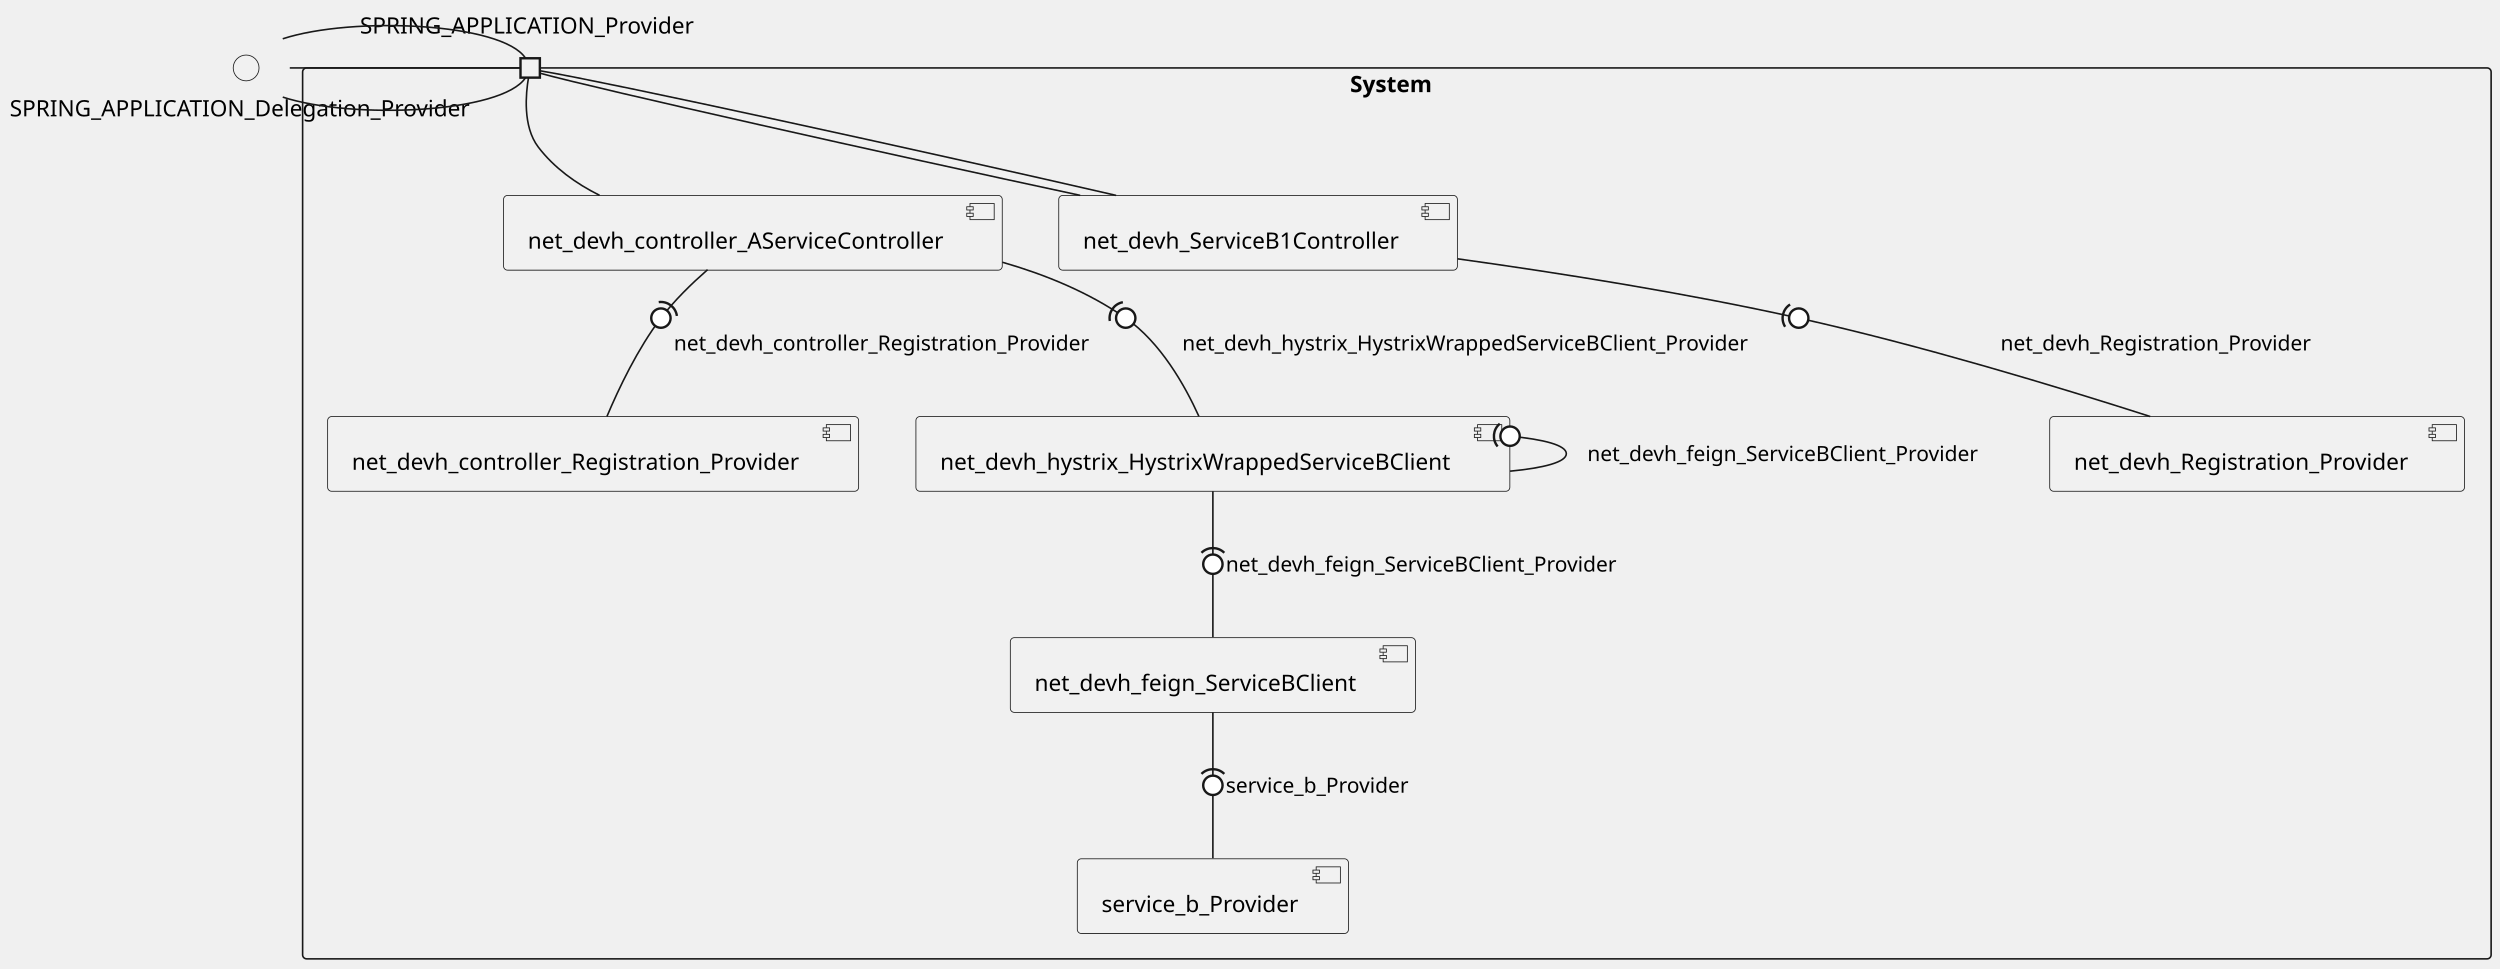
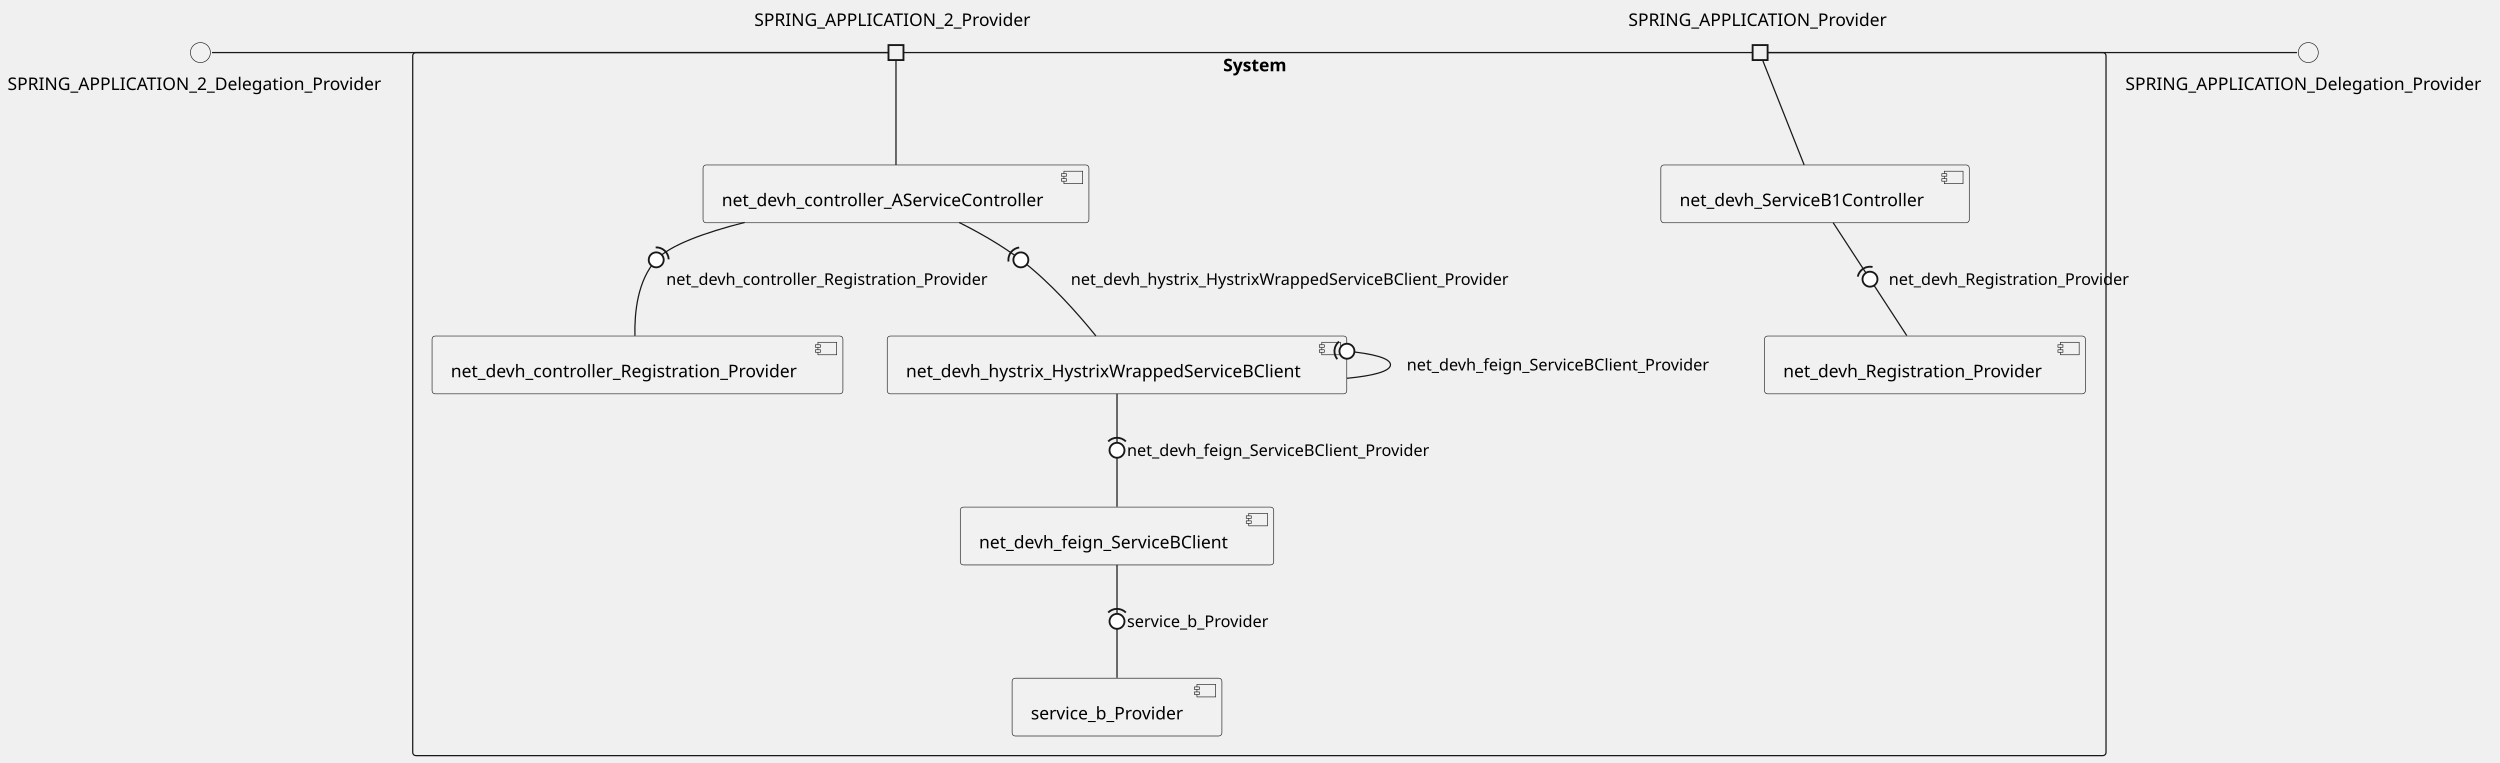
- <svg xmlns="http://www.w3.org/2000/svg" xmlns:xlink="http://www.w3.org/1999/xlink" contentStyleType="text/css" height="600px" preserveAspectRatio="none" style="width:1549px;height:600px;background:#FFFFFF;" version="1.1" viewBox="0 0 1549 600" width="1549px" zoomAndPan="magnify">
+ <svg xmlns="http://www.w3.org/2000/svg" xmlns:xlink="http://www.w3.org/1999/xlink" contentStyleType="text/css" height="611px" preserveAspectRatio="none" style="width:2002px;height:611px;background:#FFFFFF;" version="1.1" viewBox="0 0 2002 611" width="2002px" zoomAndPan="magnify">
  <defs />
  <g>
    <g id="cluster_System">
-       <rect fill="none" height="552" rx="2.5" ry="2.5" style="stroke:#181818;stroke-width:1.0;" width="1356" x="187.5" y="42.099" />
-       <text fill="#000000" font-family="sans-serif" font-size="14" font-weight="bold" lengthAdjust="spacing" textLength="58" x="836.5" y="57.094">System</text>
+       <rect fill="none" height="563" rx="2.5" ry="2.5" style="stroke:#181818;stroke-width:1.0;" width="1356" x="330.5" y="42.099" />
+       <text fill="#000000" font-family="sans-serif" font-size="14" font-weight="bold" lengthAdjust="spacing" textLength="58" x="979.5" y="57.094">System</text>
    </g>
    <g id="elem_net_devh_Registration_Provider">
-       <a href="yidongnan-spring-cloud-netflix-example.repository#_b5-jCNRMEe6FgL3PnvQ0gA" target="_top" title="yidongnan-spring-cloud-netflix-example.repository#_b5-jCNRMEe6FgL3PnvQ0gA" xlink:actuate="onRequest" xlink:href="yidongnan-spring-cloud-netflix-example.repository#_b5-jCNRMEe6FgL3PnvQ0gA" xlink:show="new" xlink:title="yidongnan-spring-cloud-netflix-example.repository#_b5-jCNRMEe6FgL3PnvQ0gA" xlink:type="simple">
-         <rect fill="#F1F1F1" height="46.297" rx="2.5" ry="2.5" style="stroke:#181818;stroke-width:0.5;" width="257" x="1270" y="258.099" />
-         <rect fill="#F1F1F1" height="10" style="stroke:#181818;stroke-width:0.5;" width="15" x="1507" y="263.099" />
-         <rect fill="#F1F1F1" height="2" style="stroke:#181818;stroke-width:0.5;" width="4" x="1505" y="265.099" />
-         <rect fill="#F1F1F1" height="2" style="stroke:#181818;stroke-width:0.5;" width="4" x="1505" y="269.099" />
-         <text fill="#000000" font-family="sans-serif" font-size="14" lengthAdjust="spacing" textLength="217" x="1285" y="291.094">net_devh_Registration_Provider</text>
+       <a href="yidongnan-spring-cloud-netflix-example.repository#_Q_5BuNUVEe6yDvcw772FWA" target="_top" title="yidongnan-spring-cloud-netflix-example.repository#_Q_5BuNUVEe6yDvcw772FWA" xlink:actuate="onRequest" xlink:href="yidongnan-spring-cloud-netflix-example.repository#_Q_5BuNUVEe6yDvcw772FWA" xlink:show="new" xlink:title="yidongnan-spring-cloud-netflix-example.repository#_Q_5BuNUVEe6yDvcw772FWA" xlink:type="simple">
+         <rect fill="#F1F1F1" height="46.297" rx="2.5" ry="2.5" style="stroke:#181818;stroke-width:0.5;" width="257" x="1413" y="269.099" />
+         <rect fill="#F1F1F1" height="10" style="stroke:#181818;stroke-width:0.5;" width="15" x="1650" y="274.099" />
+         <rect fill="#F1F1F1" height="2" style="stroke:#181818;stroke-width:0.5;" width="4" x="1648" y="276.099" />
+         <rect fill="#F1F1F1" height="2" style="stroke:#181818;stroke-width:0.5;" width="4" x="1648" y="280.099" />
+         <text fill="#000000" font-family="sans-serif" font-size="14" lengthAdjust="spacing" textLength="217" x="1428" y="302.094">net_devh_Registration_Provider</text>
      </a>
    </g>
    <g id="elem_net_devh_ServiceB1Controller">
-       <a href="yidongnan-spring-cloud-netflix-example.repository#_b5-jCNRMEe6FgL3PnvQ0gA" target="_top" title="yidongnan-spring-cloud-netflix-example.repository#_b5-jCNRMEe6FgL3PnvQ0gA" xlink:actuate="onRequest" xlink:href="yidongnan-spring-cloud-netflix-example.repository#_b5-jCNRMEe6FgL3PnvQ0gA" xlink:show="new" xlink:title="yidongnan-spring-cloud-netflix-example.repository#_b5-jCNRMEe6FgL3PnvQ0gA" xlink:type="simple">
-         <rect fill="#F1F1F1" height="46.297" rx="2.5" ry="2.5" style="stroke:#181818;stroke-width:0.5;" width="247" x="656" y="121.099" />
-         <rect fill="#F1F1F1" height="10" style="stroke:#181818;stroke-width:0.5;" width="15" x="883" y="126.099" />
-         <rect fill="#F1F1F1" height="2" style="stroke:#181818;stroke-width:0.5;" width="4" x="881" y="128.099" />
-         <rect fill="#F1F1F1" height="2" style="stroke:#181818;stroke-width:0.5;" width="4" x="881" y="132.099" />
-         <text fill="#000000" font-family="sans-serif" font-size="14" lengthAdjust="spacing" textLength="207" x="671" y="154.094">net_devh_ServiceB1Controller</text>
+       <a href="yidongnan-spring-cloud-netflix-example.repository#_Q_5BuNUVEe6yDvcw772FWA" target="_top" title="yidongnan-spring-cloud-netflix-example.repository#_Q_5BuNUVEe6yDvcw772FWA" xlink:actuate="onRequest" xlink:href="yidongnan-spring-cloud-netflix-example.repository#_Q_5BuNUVEe6yDvcw772FWA" xlink:show="new" xlink:title="yidongnan-spring-cloud-netflix-example.repository#_Q_5BuNUVEe6yDvcw772FWA" xlink:type="simple">
+         <rect fill="#F1F1F1" height="46.297" rx="2.5" ry="2.5" style="stroke:#181818;stroke-width:0.5;" width="247" x="1330" y="132.099" />
+         <rect fill="#F1F1F1" height="10" style="stroke:#181818;stroke-width:0.5;" width="15" x="1557" y="137.099" />
+         <rect fill="#F1F1F1" height="2" style="stroke:#181818;stroke-width:0.5;" width="4" x="1555" y="139.099" />
+         <rect fill="#F1F1F1" height="2" style="stroke:#181818;stroke-width:0.5;" width="4" x="1555" y="143.099" />
+         <text fill="#000000" font-family="sans-serif" font-size="14" lengthAdjust="spacing" textLength="207" x="1345" y="165.094">net_devh_ServiceB1Controller</text>
      </a>
    </g>
    <g id="elem_net_devh_controller_AServiceController">
-       <a href="yidongnan-spring-cloud-netflix-example.repository#_b5-jCNRMEe6FgL3PnvQ0gA" target="_top" title="yidongnan-spring-cloud-netflix-example.repository#_b5-jCNRMEe6FgL3PnvQ0gA" xlink:actuate="onRequest" xlink:href="yidongnan-spring-cloud-netflix-example.repository#_b5-jCNRMEe6FgL3PnvQ0gA" xlink:show="new" xlink:title="yidongnan-spring-cloud-netflix-example.repository#_b5-jCNRMEe6FgL3PnvQ0gA" xlink:type="simple">
-         <rect fill="#F1F1F1" height="46.297" rx="2.5" ry="2.5" style="stroke:#181818;stroke-width:0.5;" width="309" x="312" y="121.099" />
-         <rect fill="#F1F1F1" height="10" style="stroke:#181818;stroke-width:0.5;" width="15" x="601" y="126.099" />
-         <rect fill="#F1F1F1" height="2" style="stroke:#181818;stroke-width:0.5;" width="4" x="599" y="128.099" />
-         <rect fill="#F1F1F1" height="2" style="stroke:#181818;stroke-width:0.5;" width="4" x="599" y="132.099" />
-         <text fill="#000000" font-family="sans-serif" font-size="14" lengthAdjust="spacing" textLength="269" x="327" y="154.094">net_devh_controller_AServiceController</text>
+       <a href="yidongnan-spring-cloud-netflix-example.repository#_Q_5BuNUVEe6yDvcw772FWA" target="_top" title="yidongnan-spring-cloud-netflix-example.repository#_Q_5BuNUVEe6yDvcw772FWA" xlink:actuate="onRequest" xlink:href="yidongnan-spring-cloud-netflix-example.repository#_Q_5BuNUVEe6yDvcw772FWA" xlink:show="new" xlink:title="yidongnan-spring-cloud-netflix-example.repository#_Q_5BuNUVEe6yDvcw772FWA" xlink:type="simple">
+         <rect fill="#F1F1F1" height="46.297" rx="2.5" ry="2.5" style="stroke:#181818;stroke-width:0.5;" width="309" x="563" y="132.099" />
+         <rect fill="#F1F1F1" height="10" style="stroke:#181818;stroke-width:0.5;" width="15" x="852" y="137.099" />
+         <rect fill="#F1F1F1" height="2" style="stroke:#181818;stroke-width:0.5;" width="4" x="850" y="139.099" />
+         <rect fill="#F1F1F1" height="2" style="stroke:#181818;stroke-width:0.5;" width="4" x="850" y="143.099" />
+         <text fill="#000000" font-family="sans-serif" font-size="14" lengthAdjust="spacing" textLength="269" x="578" y="165.094">net_devh_controller_AServiceController</text>
      </a>
    </g>
    <g id="elem_net_devh_controller_Registration_Provider">
-       <a href="yidongnan-spring-cloud-netflix-example.repository#_b5-jCNRMEe6FgL3PnvQ0gA" target="_top" title="yidongnan-spring-cloud-netflix-example.repository#_b5-jCNRMEe6FgL3PnvQ0gA" xlink:actuate="onRequest" xlink:href="yidongnan-spring-cloud-netflix-example.repository#_b5-jCNRMEe6FgL3PnvQ0gA" xlink:show="new" xlink:title="yidongnan-spring-cloud-netflix-example.repository#_b5-jCNRMEe6FgL3PnvQ0gA" xlink:type="simple">
-         <rect fill="#F1F1F1" height="46.297" rx="2.5" ry="2.5" style="stroke:#181818;stroke-width:0.5;" width="329" x="203" y="258.099" />
-         <rect fill="#F1F1F1" height="10" style="stroke:#181818;stroke-width:0.5;" width="15" x="512" y="263.099" />
-         <rect fill="#F1F1F1" height="2" style="stroke:#181818;stroke-width:0.5;" width="4" x="510" y="265.099" />
-         <rect fill="#F1F1F1" height="2" style="stroke:#181818;stroke-width:0.5;" width="4" x="510" y="269.099" />
-         <text fill="#000000" font-family="sans-serif" font-size="14" lengthAdjust="spacing" textLength="289" x="218" y="291.094">net_devh_controller_Registration_Provider</text>
+       <a href="yidongnan-spring-cloud-netflix-example.repository#_Q_5BuNUVEe6yDvcw772FWA" target="_top" title="yidongnan-spring-cloud-netflix-example.repository#_Q_5BuNUVEe6yDvcw772FWA" xlink:actuate="onRequest" xlink:href="yidongnan-spring-cloud-netflix-example.repository#_Q_5BuNUVEe6yDvcw772FWA" xlink:show="new" xlink:title="yidongnan-spring-cloud-netflix-example.repository#_Q_5BuNUVEe6yDvcw772FWA" xlink:type="simple">
+         <rect fill="#F1F1F1" height="46.297" rx="2.5" ry="2.5" style="stroke:#181818;stroke-width:0.5;" width="329" x="346" y="269.099" />
+         <rect fill="#F1F1F1" height="10" style="stroke:#181818;stroke-width:0.5;" width="15" x="655" y="274.099" />
+         <rect fill="#F1F1F1" height="2" style="stroke:#181818;stroke-width:0.5;" width="4" x="653" y="276.099" />
+         <rect fill="#F1F1F1" height="2" style="stroke:#181818;stroke-width:0.5;" width="4" x="653" y="280.099" />
+         <text fill="#000000" font-family="sans-serif" font-size="14" lengthAdjust="spacing" textLength="289" x="361" y="302.094">net_devh_controller_Registration_Provider</text>
      </a>
    </g>
    <g id="elem_net_devh_feign_ServiceBClient">
-       <a href="yidongnan-spring-cloud-netflix-example.repository#_b5-jCNRMEe6FgL3PnvQ0gA" target="_top" title="yidongnan-spring-cloud-netflix-example.repository#_b5-jCNRMEe6FgL3PnvQ0gA" xlink:actuate="onRequest" xlink:href="yidongnan-spring-cloud-netflix-example.repository#_b5-jCNRMEe6FgL3PnvQ0gA" xlink:show="new" xlink:title="yidongnan-spring-cloud-netflix-example.repository#_b5-jCNRMEe6FgL3PnvQ0gA" xlink:type="simple">
-         <rect fill="#F1F1F1" height="46.297" rx="2.5" ry="2.5" style="stroke:#181818;stroke-width:0.5;" width="251" x="626" y="395.099" />
-         <rect fill="#F1F1F1" height="10" style="stroke:#181818;stroke-width:0.5;" width="15" x="857" y="400.099" />
-         <rect fill="#F1F1F1" height="2" style="stroke:#181818;stroke-width:0.5;" width="4" x="855" y="402.099" />
-         <rect fill="#F1F1F1" height="2" style="stroke:#181818;stroke-width:0.5;" width="4" x="855" y="406.099" />
-         <text fill="#000000" font-family="sans-serif" font-size="14" lengthAdjust="spacing" textLength="211" x="641" y="428.094">net_devh_feign_ServiceBClient</text>
+       <a href="yidongnan-spring-cloud-netflix-example.repository#_Q_5BuNUVEe6yDvcw772FWA" target="_top" title="yidongnan-spring-cloud-netflix-example.repository#_Q_5BuNUVEe6yDvcw772FWA" xlink:actuate="onRequest" xlink:href="yidongnan-spring-cloud-netflix-example.repository#_Q_5BuNUVEe6yDvcw772FWA" xlink:show="new" xlink:title="yidongnan-spring-cloud-netflix-example.repository#_Q_5BuNUVEe6yDvcw772FWA" xlink:type="simple">
+         <rect fill="#F1F1F1" height="46.297" rx="2.5" ry="2.5" style="stroke:#181818;stroke-width:0.5;" width="251" x="769" y="406.099" />
+         <rect fill="#F1F1F1" height="10" style="stroke:#181818;stroke-width:0.5;" width="15" x="1000" y="411.099" />
+         <rect fill="#F1F1F1" height="2" style="stroke:#181818;stroke-width:0.5;" width="4" x="998" y="413.099" />
+         <rect fill="#F1F1F1" height="2" style="stroke:#181818;stroke-width:0.5;" width="4" x="998" y="417.099" />
+         <text fill="#000000" font-family="sans-serif" font-size="14" lengthAdjust="spacing" textLength="211" x="784" y="439.094">net_devh_feign_ServiceBClient</text>
      </a>
    </g>
    <g id="elem_net_devh_hystrix_HystrixWrappedServiceBClient">
-       <a href="yidongnan-spring-cloud-netflix-example.repository#_b5-jCNRMEe6FgL3PnvQ0gA" target="_top" title="yidongnan-spring-cloud-netflix-example.repository#_b5-jCNRMEe6FgL3PnvQ0gA" xlink:actuate="onRequest" xlink:href="yidongnan-spring-cloud-netflix-example.repository#_b5-jCNRMEe6FgL3PnvQ0gA" xlink:show="new" xlink:title="yidongnan-spring-cloud-netflix-example.repository#_b5-jCNRMEe6FgL3PnvQ0gA" xlink:type="simple">
-         <rect fill="#F1F1F1" height="46.297" rx="2.5" ry="2.5" style="stroke:#181818;stroke-width:0.5;" width="368" x="567.5" y="258.099" />
-         <rect fill="#F1F1F1" height="10" style="stroke:#181818;stroke-width:0.5;" width="15" x="915.5" y="263.099" />
-         <rect fill="#F1F1F1" height="2" style="stroke:#181818;stroke-width:0.5;" width="4" x="913.5" y="265.099" />
-         <rect fill="#F1F1F1" height="2" style="stroke:#181818;stroke-width:0.5;" width="4" x="913.5" y="269.099" />
-         <text fill="#000000" font-family="sans-serif" font-size="14" lengthAdjust="spacing" textLength="328" x="582.5" y="291.094">net_devh_hystrix_HystrixWrappedServiceBClient</text>
+       <a href="yidongnan-spring-cloud-netflix-example.repository#_Q_5BuNUVEe6yDvcw772FWA" target="_top" title="yidongnan-spring-cloud-netflix-example.repository#_Q_5BuNUVEe6yDvcw772FWA" xlink:actuate="onRequest" xlink:href="yidongnan-spring-cloud-netflix-example.repository#_Q_5BuNUVEe6yDvcw772FWA" xlink:show="new" xlink:title="yidongnan-spring-cloud-netflix-example.repository#_Q_5BuNUVEe6yDvcw772FWA" xlink:type="simple">
+         <rect fill="#F1F1F1" height="46.297" rx="2.5" ry="2.5" style="stroke:#181818;stroke-width:0.5;" width="368" x="710.5" y="269.099" />
+         <rect fill="#F1F1F1" height="10" style="stroke:#181818;stroke-width:0.5;" width="15" x="1058.5" y="274.099" />
+         <rect fill="#F1F1F1" height="2" style="stroke:#181818;stroke-width:0.5;" width="4" x="1056.5" y="276.099" />
+         <rect fill="#F1F1F1" height="2" style="stroke:#181818;stroke-width:0.5;" width="4" x="1056.5" y="280.099" />
+         <text fill="#000000" font-family="sans-serif" font-size="14" lengthAdjust="spacing" textLength="328" x="725.5" y="302.094">net_devh_hystrix_HystrixWrappedServiceBClient</text>
      </a>
    </g>
    <g id="elem_service_b_Provider">
-       <a href="yidongnan-spring-cloud-netflix-example.repository#_b5-jCNRMEe6FgL3PnvQ0gA" target="_top" title="yidongnan-spring-cloud-netflix-example.repository#_b5-jCNRMEe6FgL3PnvQ0gA" xlink:actuate="onRequest" xlink:href="yidongnan-spring-cloud-netflix-example.repository#_b5-jCNRMEe6FgL3PnvQ0gA" xlink:show="new" xlink:title="yidongnan-spring-cloud-netflix-example.repository#_b5-jCNRMEe6FgL3PnvQ0gA" xlink:type="simple">
-         <rect fill="#F1F1F1" height="46.297" rx="2.5" ry="2.5" style="stroke:#181818;stroke-width:0.5;" width="168" x="667.5" y="532.099" />
-         <rect fill="#F1F1F1" height="10" style="stroke:#181818;stroke-width:0.5;" width="15" x="815.5" y="537.099" />
-         <rect fill="#F1F1F1" height="2" style="stroke:#181818;stroke-width:0.5;" width="4" x="813.5" y="539.099" />
-         <rect fill="#F1F1F1" height="2" style="stroke:#181818;stroke-width:0.5;" width="4" x="813.5" y="543.099" />
-         <text fill="#000000" font-family="sans-serif" font-size="14" lengthAdjust="spacing" textLength="128" x="682.5" y="565.094">service_b_Provider</text>
+       <a href="yidongnan-spring-cloud-netflix-example.repository#_Q_5BuNUVEe6yDvcw772FWA" target="_top" title="yidongnan-spring-cloud-netflix-example.repository#_Q_5BuNUVEe6yDvcw772FWA" xlink:actuate="onRequest" xlink:href="yidongnan-spring-cloud-netflix-example.repository#_Q_5BuNUVEe6yDvcw772FWA" xlink:show="new" xlink:title="yidongnan-spring-cloud-netflix-example.repository#_Q_5BuNUVEe6yDvcw772FWA" xlink:type="simple">
+         <rect fill="#F1F1F1" height="46.297" rx="2.5" ry="2.5" style="stroke:#181818;stroke-width:0.5;" width="168" x="810.5" y="543.099" />
+         <rect fill="#F1F1F1" height="10" style="stroke:#181818;stroke-width:0.5;" width="15" x="958.5" y="548.099" />
+         <rect fill="#F1F1F1" height="2" style="stroke:#181818;stroke-width:0.5;" width="4" x="956.5" y="550.099" />
+         <rect fill="#F1F1F1" height="2" style="stroke:#181818;stroke-width:0.5;" width="4" x="956.5" y="554.099" />
+         <text fill="#000000" font-family="sans-serif" font-size="14" lengthAdjust="spacing" textLength="128" x="825.5" y="576.094">service_b_Provider</text>
      </a>
    </g>
-     <text fill="#000000" font-family="sans-serif" font-size="14" lengthAdjust="spacing" textLength="211" x="223" y="20.797">SPRING_APPLICATION_Provider</text>
-     <rect fill="#F1F1F1" height="12" style="stroke:#181818;stroke-width:1.5;" width="12" x="322.5" y="36.099" />
+     <text fill="#000000" font-family="sans-serif" font-size="14" lengthAdjust="spacing" textLength="227" x="604" y="20.797">SPRING_APPLICATION_2_Provider</text>
+     <rect fill="#F1F1F1" height="12" style="stroke:#181818;stroke-width:1.5;" width="12" x="711.5" y="36.099" />
+     <text fill="#000000" font-family="sans-serif" font-size="14" lengthAdjust="spacing" textLength="211" x="1304" y="20.797">SPRING_APPLICATION_Provider</text>
+     <rect fill="#F1F1F1" height="12" style="stroke:#181818;stroke-width:1.5;" width="12" x="1403.5" y="36.099" />
+     <g id="elem_SPRING_APPLICATION_2_Delegation_Provider">
+       <ellipse cx="160.5" cy="42.099" fill="#F1F1F1" rx="8" ry="8" style="stroke:#181818;stroke-width:0.5;" />
+       <text fill="#000000" font-family="sans-serif" font-size="14" lengthAdjust="spacing" textLength="309" x="6" y="72.094">SPRING_APPLICATION_2_Delegation_Provider</text>
+     </g>
    <g id="elem_SPRING_APPLICATION_Delegation_Provider">
-       <ellipse cx="152.5" cy="42.099" fill="#F1F1F1" rx="8" ry="8" style="stroke:#181818;stroke-width:0.5;" />
-       <text fill="#000000" font-family="sans-serif" font-size="14" lengthAdjust="spacing" textLength="293" x="6" y="72.094">SPRING_APPLICATION_Delegation_Provider</text>
+       <ellipse cx="1848.5" cy="42.099" fill="#F1F1F1" rx="8" ry="8" style="stroke:#181818;stroke-width:0.5;" />
+       <text fill="#000000" font-family="sans-serif" font-size="14" lengthAdjust="spacing" textLength="293" x="1702" y="72.094">SPRING_APPLICATION_Delegation_Provider</text>
+     </g>
+     <g id="link_SPRING_APPLICATION_2_Delegation_Provider_SPRING_APPLICATION_2_Provider">
+       <path d="M169.78,42.099 C234.64,42.099 660.15,42.099 711.44,42.099 " fill="none" id="SPRING_APPLICATION_2_Delegation_Provider-SPRING_APPLICATION_2_Provider" style="stroke:#181818;stroke-width:1.0;" />
+     </g>
+     <g id="link_SPRING_APPLICATION_2_Provider_net_devh_controller_AServiceController">
+       <path d="M717.5,48.159 C717.5,62.749 717.5,105.559 717.5,132.079 " fill="none" id="SPRING_APPLICATION_2_Provider-net_devh_controller_AServiceController" style="stroke:#181818;stroke-width:1.0;" />
    </g>
    <g id="link_SPRING_APPLICATION_Delegation_Provider_SPRING_APPLICATION_Provider">
-       <path d="M175.19,60.159 C218.19,74.199 311.35,70.189 325.64,48.099 " fill="none" id="SPRING_APPLICATION_Delegation_Provider-SPRING_APPLICATION_Provider" style="stroke:#181818;stroke-width:1.0;" />
-     </g>
-     <g id="link_SPRING_APPLICATION_Delegation_Provider_SPRING_APPLICATION_Provider">
-       <path d="M179.55,42.099 C221.45,42.099 301.27,42.099 322.31,42.099 " fill="none" id="SPRING_APPLICATION_Delegation_Provider-SPRING_APPLICATION_Provider-1" style="stroke:#181818;stroke-width:1.0;" />
-     </g>
-     <g id="link_SPRING_APPLICATION_Delegation_Provider_SPRING_APPLICATION_Provider">
-       <path d="M175.19,24.039 C218.19,9.999 311.35,14.009 325.64,36.099 " fill="none" id="SPRING_APPLICATION_Delegation_Provider-SPRING_APPLICATION_Provider-2" style="stroke:#181818;stroke-width:1.0;" />
+       <path d="M1839.48,42.099 C1784.22,42.099 1460.78,42.099 1415.71,42.099 " fill="none" id="SPRING_APPLICATION_Delegation_Provider-SPRING_APPLICATION_Provider" style="stroke:#181818;stroke-width:1.0;" />
    </g>
    <g id="link_SPRING_APPLICATION_Provider_net_devh_ServiceB1Controller">
-       <path d="M334.6,45.379 C370.88,55.299 549.56,95.409 669.29,121.049 " fill="none" id="SPRING_APPLICATION_Provider-net_devh_ServiceB1Controller" style="stroke:#181818;stroke-width:1.0;" />
-     </g>
-     <g id="link_SPRING_APPLICATION_Provider_net_devh_ServiceB1Controller">
-       <path d="M334.83,43.899 C374.21,50.339 573.36,93.849 691.55,121.069 " fill="none" id="SPRING_APPLICATION_Provider-net_devh_ServiceB1Controller-1" style="stroke:#181818;stroke-width:1.0;" />
-     </g>
-     <g id="link_SPRING_APPLICATION_Provider_net_devh_controller_AServiceController">
-       <path d="M327.45,48.199 C325.81,57.699 323.75,78.299 333.5,91.099 C343.34,104.019 356.85,113.729 371.51,121.029 " fill="none" id="SPRING_APPLICATION_Provider-net_devh_controller_AServiceController" style="stroke:#181818;stroke-width:1.0;" />
+       <path d="M1411.5,48.159 C1417.29,62.749 1434.26,105.559 1444.77,132.079 " fill="none" id="SPRING_APPLICATION_Provider-net_devh_ServiceB1Controller" style="stroke:#181818;stroke-width:1.0;" />
    </g>
    <g id="link_net_devh_ServiceB1Controller_net_devh_Registration_Provider">
-       <path d="M903.13,160.369 C966.67,169.199 1045.13,181.649 1114.5,197.099 C1190.09,213.939 1275.13,239.729 1332.29,258.079 " fill="none" id="net_devh_ServiceB1Controller-net_devh_Registration_Provider" style="stroke:#181818;stroke-width:1.0;" />
-       <text fill="#000000" font-family="sans-serif" font-size="13" lengthAdjust="spacing" textLength="201" x="1239.5" y="217.166">net_devh_Registration_Provider</text>
-       <path d="M1109.135,188.66 A10,10 0 0 0 1106.061 202.463" fill="none" style="stroke:#181818;stroke-width:1.5;" />
-       <ellipse cx="1114.5" cy="197.099" fill="#FFFFFF" rx="6" ry="6" style="stroke:#181818;stroke-width:1.5;" />
+       <path d="M1468.03,178.389 C1484.34,203.409 1510.63,243.749 1526.95,268.769 " fill="none" id="net_devh_ServiceB1Controller-net_devh_Registration_Provider" style="stroke:#181818;stroke-width:1.0;" />
+       <text fill="#000000" font-family="sans-serif" font-size="13" lengthAdjust="spacing" textLength="201" x="1512.5" y="228.166">net_devh_Registration_Provider</text>
+       <path d="M1499.549,213.794 A10,10 0 0 0 1487.701 221.516" fill="none" style="stroke:#181818;stroke-width:1.5;" />
+       <ellipse cx="1497.486" cy="223.579" fill="#FFFFFF" rx="6" ry="6" style="stroke:#181818;stroke-width:1.5;" />
    </g>
    <g id="link_net_devh_controller_AServiceController_net_devh_controller_Registration_Provider">
-       <path d="M438.41,167.099 C428.5,175.759 417.77,186.219 409.5,197.099 C395.14,215.999 383.42,240.559 376.05,258.049 " fill="none" id="net_devh_controller_AServiceController-net_devh_controller_Registration_Provider" style="stroke:#181818;stroke-width:1.0;" />
-       <text fill="#000000" font-family="sans-serif" font-size="13" lengthAdjust="spacing" textLength="268" x="417.5" y="217.166">net_devh_controller_Registration_Provider</text>
-       <path d="M419.408,195.748 A10,10 0 0 0 408.15 187.19" fill="none" style="stroke:#181818;stroke-width:1.5;" />
-       <ellipse cx="409.5" cy="197.099" fill="#FFFFFF" rx="6" ry="6" style="stroke:#181818;stroke-width:1.5;" />
+       <path d="M596.31,178.109 C564.67,186.169 536.36,196.269 525.5,208.099 C510.55,224.389 508.02,250.339 508.45,268.889 " fill="none" id="net_devh_controller_AServiceController-net_devh_controller_Registration_Provider" style="stroke:#181818;stroke-width:1.0;" />
+       <text fill="#000000" font-family="sans-serif" font-size="13" lengthAdjust="spacing" textLength="268" x="533.5" y="228.166">net_devh_controller_Registration_Provider</text>
+       <path d="M535.491,207.672 A10,10 0 0 0 525.073 198.108" fill="none" style="stroke:#181818;stroke-width:1.5;" />
+       <ellipse cx="525.5" cy="208.099" fill="#FFFFFF" rx="6" ry="6" style="stroke:#181818;stroke-width:1.5;" />
    </g>
    <g id="link_net_devh_hystrix_HystrixWrappedServiceBClient_net_devh_feign_ServiceBClient">
-       <path d="M751.5,304.389 C751.5,329.409 751.5,369.749 751.5,394.769 " fill="none" id="net_devh_hystrix_HystrixWrappedServiceBClient-net_devh_feign_ServiceBClient" style="stroke:#181818;stroke-width:1.0;" />
-       <text fill="#000000" font-family="sans-serif" font-size="13" lengthAdjust="spacing" textLength="255" x="759.5" y="354.166">net_devh_feign_ServiceBClient_Provider</text>
-       <path d="M758.571,342.508 A10,10 0 0 0 744.429 342.508" fill="none" style="stroke:#181818;stroke-width:1.5;" />
-       <ellipse cx="751.5" cy="349.579" fill="#FFFFFF" rx="6" ry="6" style="stroke:#181818;stroke-width:1.5;" />
+       <path d="M894.5,315.389 C894.5,340.409 894.5,380.749 894.5,405.769 " fill="none" id="net_devh_hystrix_HystrixWrappedServiceBClient-net_devh_feign_ServiceBClient" style="stroke:#181818;stroke-width:1.0;" />
+       <text fill="#000000" font-family="sans-serif" font-size="13" lengthAdjust="spacing" textLength="255" x="902.5" y="365.166">net_devh_feign_ServiceBClient_Provider</text>
+       <path d="M901.571,353.508 A10,10 0 0 0 887.429 353.508" fill="none" style="stroke:#181818;stroke-width:1.5;" />
+       <ellipse cx="894.5" cy="360.579" fill="#FFFFFF" rx="6" ry="6" style="stroke:#181818;stroke-width:1.5;" />
    </g>
    <g id="link_net_devh_hystrix_HystrixWrappedServiceBClient_net_devh_hystrix_HystrixWrappedServiceBClient">
-       <path d="M935.63,270.259 C956.77,272.269 970.5,275.889 970.5,281.099 C970.5,286.309 956.77,289.929 935.63,291.939 " fill="none" id="net_devh_hystrix_HystrixWrappedServiceBClient-net_devh_hystrix_HystrixWrappedServiceBClient" style="stroke:#181818;stroke-width:1.0;" />
-       <text fill="#000000" font-family="sans-serif" font-size="13" lengthAdjust="spacing" textLength="255" x="983.5" y="285.666">net_devh_feign_ServiceBClient_Provider</text>
-       <path d="M929.26,262.55 A10,10 0 0 0 927.921 276.629" fill="none" style="stroke:#181818;stroke-width:1.5;" />
-       <ellipse cx="935.63" cy="270.259" fill="#FFFFFF" rx="6" ry="6" style="stroke:#181818;stroke-width:1.5;" />
+       <path d="M1078.63,281.259 C1099.77,283.269 1113.5,286.889 1113.5,292.099 C1113.5,297.309 1099.77,300.929 1078.63,302.939 " fill="none" id="net_devh_hystrix_HystrixWrappedServiceBClient-net_devh_hystrix_HystrixWrappedServiceBClient" style="stroke:#181818;stroke-width:1.0;" />
+       <text fill="#000000" font-family="sans-serif" font-size="13" lengthAdjust="spacing" textLength="255" x="1126.5" y="296.666">net_devh_feign_ServiceBClient_Provider</text>
+       <path d="M1072.26,273.55 A10,10 0 0 0 1070.921 287.629" fill="none" style="stroke:#181818;stroke-width:1.5;" />
+       <ellipse cx="1078.63" cy="281.259" fill="#FFFFFF" rx="6" ry="6" style="stroke:#181818;stroke-width:1.5;" />
    </g>
    <g id="link_net_devh_controller_AServiceController_net_devh_hystrix_HystrixWrappedServiceBClient">
-       <path d="M621.04,162.479 C648.09,170.229 674.8,181.319 697.5,197.099 C719.09,212.119 734.16,238.829 742.8,257.899 " fill="none" id="net_devh_controller_AServiceController-net_devh_hystrix_HystrixWrappedServiceBClient" style="stroke:#181818;stroke-width:1.0;" />
-       <text fill="#000000" font-family="sans-serif" font-size="13" lengthAdjust="spacing" textLength="366" x="732.5" y="217.166">net_devh_hystrix_HystrixWrappedServiceBClient_Provider</text>
-       <path d="M695.73,187.256 A10,10 0 0 0 687.658 198.869" fill="none" style="stroke:#181818;stroke-width:1.5;" />
-       <ellipse cx="697.5" cy="197.099" fill="#FFFFFF" rx="6" ry="6" style="stroke:#181818;stroke-width:1.5;" />
+       <path d="M768.09,178.169 C784.58,186.449 802.48,196.649 817.5,208.099 C840.79,225.849 863.06,251.059 877.6,269.019 " fill="none" id="net_devh_controller_AServiceController-net_devh_hystrix_HystrixWrappedServiceBClient" style="stroke:#181818;stroke-width:1.0;" />
+       <text fill="#000000" font-family="sans-serif" font-size="13" lengthAdjust="spacing" textLength="366" x="857.5" y="228.166">net_devh_hystrix_HystrixWrappedServiceBClient_Provider</text>
+       <path d="M816.163,198.188 A10,10 0 0 0 807.59 209.435" fill="none" style="stroke:#181818;stroke-width:1.5;" />
+       <ellipse cx="817.5" cy="208.099" fill="#FFFFFF" rx="6" ry="6" style="stroke:#181818;stroke-width:1.5;" />
    </g>
    <g id="link_net_devh_feign_ServiceBClient_service_b_Provider">
-       <path d="M751.5,441.389 C751.5,466.409 751.5,506.749 751.5,531.769 " fill="none" id="net_devh_feign_ServiceBClient-service_b_Provider" style="stroke:#181818;stroke-width:1.0;" />
-       <text fill="#000000" font-family="sans-serif" font-size="13" lengthAdjust="spacing" textLength="119" x="759.5" y="491.166">service_b_Provider</text>
-       <path d="M758.571,479.508 A10,10 0 0 0 744.429 479.508" fill="none" style="stroke:#181818;stroke-width:1.5;" />
-       <ellipse cx="751.5" cy="486.579" fill="#FFFFFF" rx="6" ry="6" style="stroke:#181818;stroke-width:1.5;" />
+       <path d="M894.5,452.389 C894.5,477.409 894.5,517.749 894.5,542.769 " fill="none" id="net_devh_feign_ServiceBClient-service_b_Provider" style="stroke:#181818;stroke-width:1.0;" />
+       <text fill="#000000" font-family="sans-serif" font-size="13" lengthAdjust="spacing" textLength="119" x="902.5" y="502.166">service_b_Provider</text>
+       <path d="M901.571,490.508 A10,10 0 0 0 887.429 490.508" fill="none" style="stroke:#181818;stroke-width:1.5;" />
+       <ellipse cx="894.5" cy="497.579" fill="#FFFFFF" rx="6" ry="6" style="stroke:#181818;stroke-width:1.5;" />
    </g>
  </g>
</svg>
